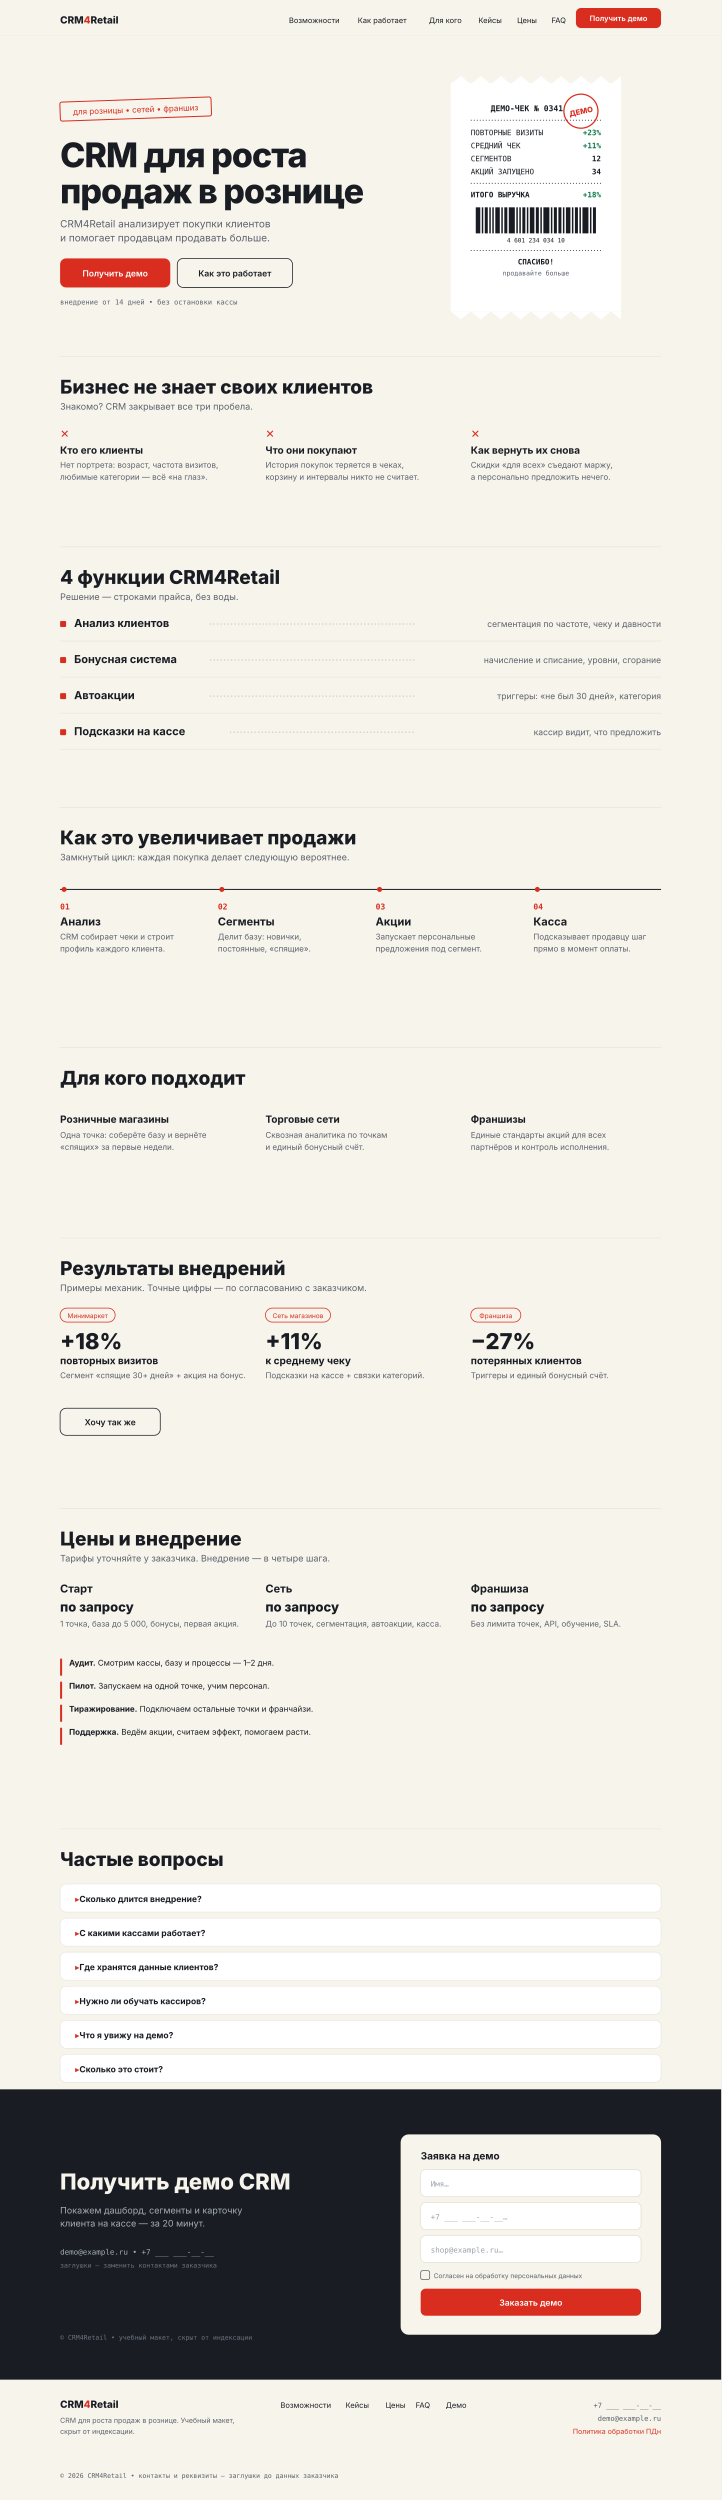
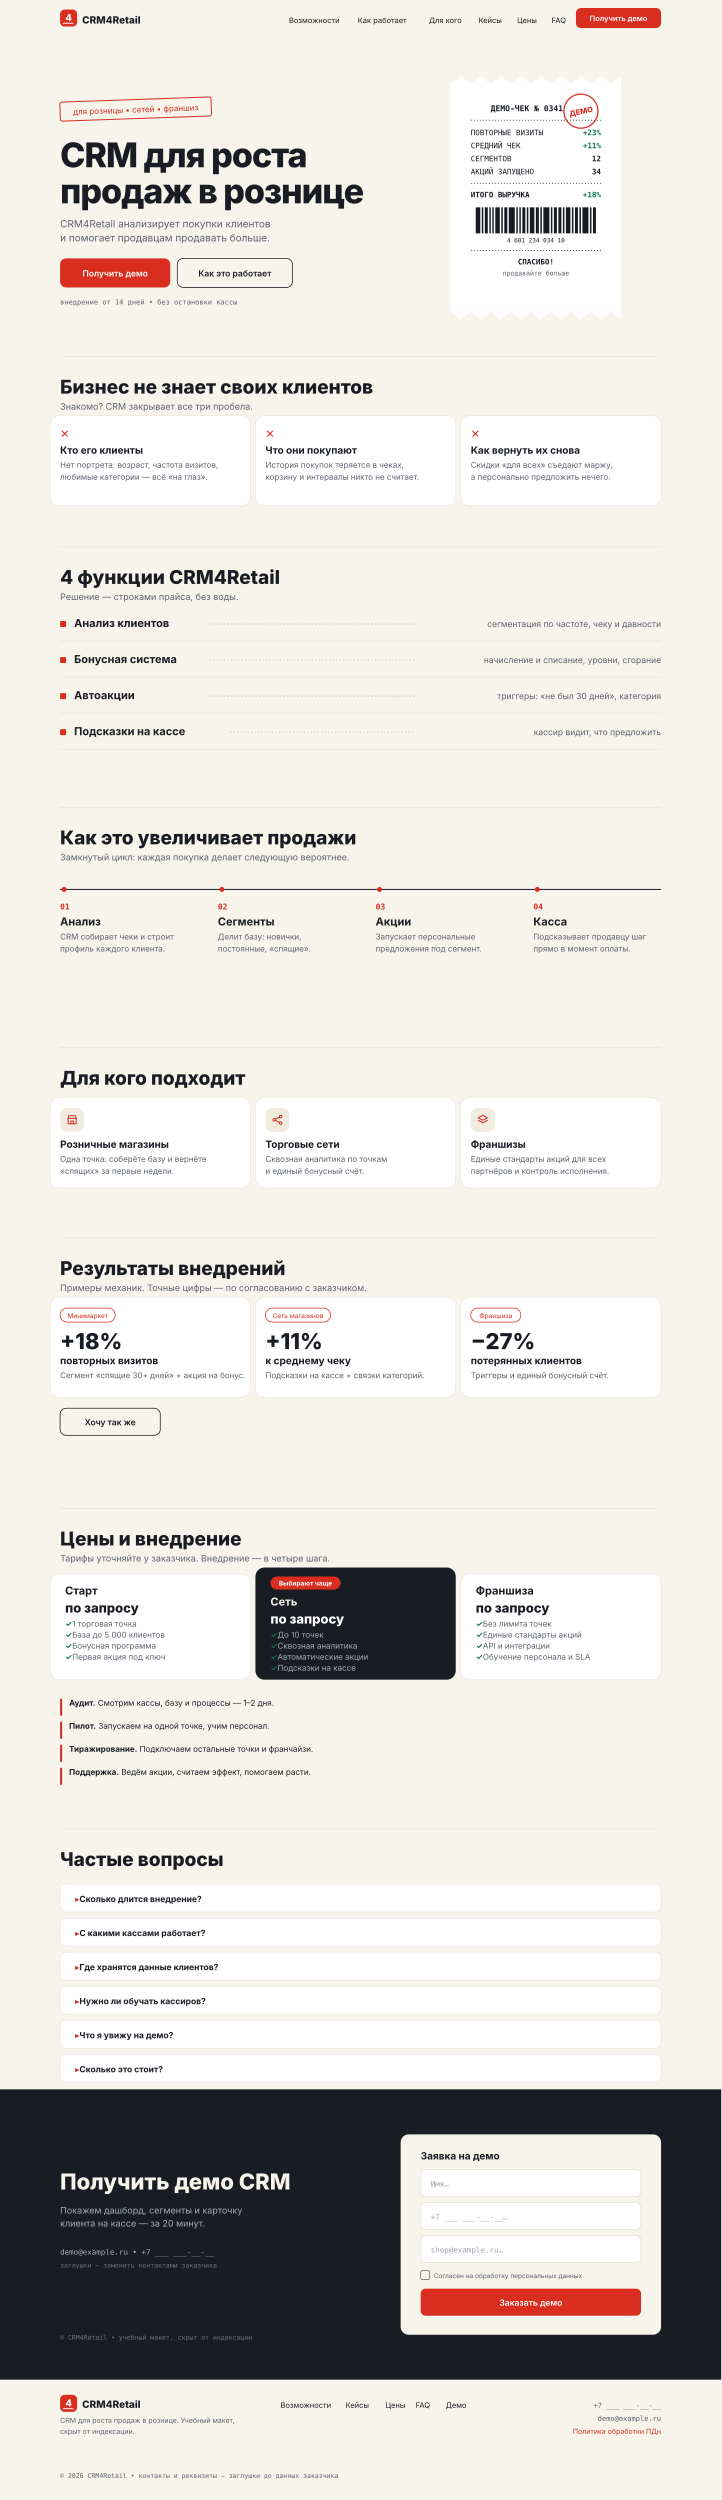
<svg xmlns="http://www.w3.org/2000/svg" width="1440" height="4992" viewBox="0 0 1440 4992">
  <rect width="1440" height="72" fill="#F7F4EC" />
-   <text x="120" y="47" font-family="Inter, system-ui, sans-serif" font-size="20" font-weight="800" fill="#191D23">CRM<tspan fill="#D92D20">4</tspan>Retail</text>
+   <rect x="120" y="19" width="34" height="34" rx="9" fill="#D92D20" />
+   <text x="137" y="42" text-anchor="middle" font-family="Inter, system-ui, sans-serif" font-size="19" font-weight="800" fill="#FFFFFF">4</text>
+   <path d="M126 47.5l2.5-2 2.5 2 2.5-2 2.5 2 2.5-2 2.5 2 2.5-2 2.5 2" stroke="#FFFFFF" stroke-width="1.6" fill="none" stroke-linecap="round" stroke-linejoin="round" />
+   <text x="164" y="47" font-family="Inter, system-ui, sans-serif" font-size="20" font-weight="800" fill="#191D23">CRM4Retail</text>
  <text x="678" y="46" text-anchor="end" font-family="Inter, system-ui, sans-serif" font-size="15" fill="#191D23">Возможности</text>
  <text x="812" y="46" text-anchor="end" font-family="Inter, system-ui, sans-serif" font-size="15" fill="#191D23">Как работает</text>
  <text x="922" y="46" text-anchor="end" font-family="Inter, system-ui, sans-serif" font-size="15" fill="#191D23">Для кого</text>
  <text x="1002" y="46" text-anchor="end" font-family="Inter, system-ui, sans-serif" font-size="15" fill="#191D23">Кейсы</text>
  <text x="1072" y="46" text-anchor="end" font-family="Inter, system-ui, sans-serif" font-size="15" fill="#191D23">Цены</text>
  <text x="1130" y="46" text-anchor="end" font-family="Inter, system-ui, sans-serif" font-size="15" fill="#191D23">FAQ</text>
  <rect x="1150" y="16" width="170" height="40" rx="10" fill="#D92D20" />
  <text x="1235" y="42" text-anchor="middle" font-family="Inter, system-ui, sans-serif" font-size="15" font-weight="600" fill="#FFFFFF">Получить демо</text>
  <line x1="0" y1="72" x2="1440" y2="72" stroke="#E5E0D5" stroke-width="1" />
  <g transform="translate(0,72)">
    <rect width="1440" height="640" fill="#F7F4EC" />
    <g transform="rotate(-2 120 150)">
      <rect x="120" y="132" width="302" height="38" rx="4" fill="none" stroke="#D92D20" stroke-width="2" />
      <text x="271" y="158" text-anchor="middle" font-family="Inter, system-ui, sans-serif" font-size="16" fill="#D92D20">для розницы • сетей • франшиз</text>
    </g>
    <text x="120" y="262" font-family="Inter, system-ui, sans-serif" font-size="68" font-weight="800" letter-spacing="-2" fill="#191D23">CRM для роста</text>
    <text x="120" y="334" font-family="Inter, system-ui, sans-serif" font-size="68" font-weight="800" letter-spacing="-2" fill="#191D23">продаж в рознице</text>
    <text x="120" y="382" font-family="Inter, system-ui, sans-serif" font-size="20" fill="#5B616B">CRM4Retail анализирует покупки клиентов</text>
    <text x="120" y="410" font-family="Inter, system-ui, sans-serif" font-size="20" fill="#5B616B">и помогает продавцам продавать больше.</text>
    <rect x="120" y="444" width="220" height="58" rx="12" fill="#D92D20" />
    <text x="230" y="480" text-anchor="middle" font-family="Inter, system-ui, sans-serif" font-size="17" font-weight="600" fill="#FFFFFF">Получить демо</text>
    <rect x="354" y="444" width="230" height="58" rx="12" fill="none" stroke="#191D23" stroke-width="1.5" />
    <text x="469" y="480" text-anchor="middle" font-family="Inter, system-ui, sans-serif" font-size="17" font-weight="600" fill="#191D23">Как это работает</text>
    <text x="120" y="536" font-family="ui-monospace, Menlo, monospace" font-size="14" fill="#5B616B">внедрение от 14 дней • без остановки кассы</text>
    <polygon points="900,96 920,80 940,96 960,80 980,96 1000,80 1020,96 1040,80 1060,96 1080,80 1100,96 1120,80 1140,96 1160,80 1180,96 1200,80 1220,96 1240,80 1240,96 900,96" fill="#FFFFFF" />
    <rect x="900" y="94" width="340" height="456" fill="#FFFFFF" />
    <polygon points="900,550 920,566 940,550 960,566 980,550 1000,566 1020,550 1040,566 1060,550 1080,566 1100,550 1120,566 1140,550 1160,566 1180,550 1200,566 1220,550 1240,566 1240,550 900,550" fill="#FFFFFF" />
    <text x="1052" y="150" text-anchor="middle" font-family="ui-monospace, Menlo, monospace" font-size="16" font-weight="700" fill="#191D23">ДЕМО-ЧЕК № 0341</text>
    <line x1="940" y1="168" x2="1200" y2="168" stroke="#191D23" stroke-width="1.5" stroke-dasharray="2 4" />
    <text x="940" y="198" font-family="ui-monospace, Menlo, monospace" font-size="15" fill="#191D23">ПОВТОРНЫЕ ВИЗИТЫ</text>
    <text x="1200" y="198" text-anchor="end" font-family="ui-monospace, Menlo, monospace" font-size="15" font-weight="700" fill="#067647">+23%</text>
    <text x="940" y="224" font-family="ui-monospace, Menlo, monospace" font-size="15" fill="#191D23">СРЕДНИЙ ЧЕК</text>
    <text x="1200" y="224" text-anchor="end" font-family="ui-monospace, Menlo, monospace" font-size="15" font-weight="700" fill="#067647">+11%</text>
    <text x="940" y="250" font-family="ui-monospace, Menlo, monospace" font-size="15" fill="#191D23">СЕГМЕНТОВ</text>
    <text x="1200" y="250" text-anchor="end" font-family="ui-monospace, Menlo, monospace" font-size="15" font-weight="700" fill="#191D23">12</text>
    <text x="940" y="276" font-family="ui-monospace, Menlo, monospace" font-size="15" fill="#191D23">АКЦИЙ ЗАПУЩЕНО</text>
    <text x="1200" y="276" text-anchor="end" font-family="ui-monospace, Menlo, monospace" font-size="15" font-weight="700" fill="#191D23">34</text>
    <line x1="940" y1="294" x2="1200" y2="294" stroke="#191D23" stroke-width="1.5" stroke-dasharray="2 4" />
    <text x="940" y="322" font-family="ui-monospace, Menlo, monospace" font-size="15" font-weight="700" fill="#191D23">ИТОГО ВЫРУЧКА</text>
    <text x="1200" y="322" text-anchor="end" font-family="ui-monospace, Menlo, monospace" font-size="15" font-weight="700" fill="#067647">+18%</text>
    <g fill="#191D23">
      <rect x="950" y="342" width="9" height="52" />
      <rect x="962" y="342" width="3" height="52" />
      <rect x="968" y="342" width="6" height="52" />
      <rect x="977" y="342" width="3" height="52" />
      <rect x="983" y="342" width="3" height="52" />
      <rect x="989" y="342" width="9" height="52" />
      <rect x="1001" y="342" width="3" height="52" />
      <rect x="1007" y="342" width="6" height="52" />
      <rect x="1016" y="342" width="12" height="52" />
      <rect x="1031" y="342" width="3" height="52" />
      <rect x="1037" y="342" width="3" height="52" />
      <rect x="1043" y="342" width="6" height="52" />
      <rect x="1052" y="342" width="3" height="52" />
      <rect x="1058" y="342" width="9" height="52" />
      <rect x="1070" y="342" width="6" height="52" />
      <rect x="1079" y="342" width="3" height="52" />
      <rect x="1085" y="342" width="12" height="52" />
      <rect x="1100" y="342" width="3" height="52" />
      <rect x="1106" y="342" width="6" height="52" />
      <rect x="1115" y="342" width="6" height="52" />
      <rect x="1124" y="342" width="3" height="52" />
      <rect x="1130" y="342" width="9" height="52" />
      <rect x="1142" y="342" width="3" height="52" />
      <rect x="1148" y="342" width="6" height="52" />
      <rect x="1157" y="342" width="3" height="52" />
      <rect x="1163" y="342" width="12" height="52" />
      <rect x="1178" y="342" width="3" height="52" />
      <rect x="1184" y="342" width="6" height="52" />
    </g>
    <text x="1070" y="412" text-anchor="middle" font-family="ui-monospace, Menlo, monospace" font-size="12" fill="#191D23">4 601 234 034 10</text>
    <line x1="940" y1="428" x2="1200" y2="428" stroke="#191D23" stroke-width="1.5" stroke-dasharray="2 4" />
    <text x="1070" y="456" text-anchor="middle" font-family="ui-monospace, Menlo, monospace" font-size="15" font-weight="700" fill="#191D23">СПАСИБО!</text>
    <text x="1070" y="478" text-anchor="middle" font-family="ui-monospace, Menlo, monospace" font-size="13" fill="#5B616B">продавайте больше</text>
    <g transform="rotate(-12 1160 150)">
      <circle cx="1160" cy="150" r="34" fill="none" stroke="#D92D20" stroke-width="2.5" />
      <text x="1160" y="156" text-anchor="middle" font-family="Inter, system-ui, sans-serif" font-size="15" font-weight="800" fill="#D92D20">ДЕМО</text>
    </g>
  </g>
  <g transform="translate(0,712)">
    <rect width="1440" height="380" fill="#F7F4EC" />
    <line x1="120" y1="0" x2="1320" y2="0" stroke="#E5E0D5" stroke-width="1" />
+     <rect x="100" y="118" width="400" height="180" rx="18" fill="#FFFFFF" stroke="#E5E0D5" />
+     <rect x="510" y="118" width="400" height="180" rx="18" fill="#FFFFFF" stroke="#E5E0D5" />
+     <rect x="920" y="118" width="400" height="180" rx="18" fill="#FFFFFF" stroke="#E5E0D5" />
    <text x="120" y="74" font-family="Inter, system-ui, sans-serif" font-size="38" font-weight="800" fill="#191D23">Бизнес не знает своих клиентов</text>
    <text x="120" y="106" font-family="Inter, system-ui, sans-serif" font-size="18" fill="#5B616B">Знакомо? CRM закрывает все три пробела.</text>
    <text x="120" y="162" font-family="Inter, system-ui, sans-serif" font-size="22" font-weight="800" fill="#D92D20">✕</text>
    <text x="120" y="194" font-family="Inter, system-ui, sans-serif" font-size="20" font-weight="700" fill="#191D23">Кто его клиенты</text>
    <text x="120" y="222" font-family="Inter, system-ui, sans-serif" font-size="16" fill="#5B616B">Нет портрета: возраст, частота визитов,</text>
    <text x="120" y="246" font-family="Inter, system-ui, sans-serif" font-size="16" fill="#5B616B">любимые категории — всё «на глаз».</text>
    <text x="530" y="162" font-family="Inter, system-ui, sans-serif" font-size="22" font-weight="800" fill="#D92D20">✕</text>
    <text x="530" y="194" font-family="Inter, system-ui, sans-serif" font-size="20" font-weight="700" fill="#191D23">Что они покупают</text>
    <text x="530" y="222" font-family="Inter, system-ui, sans-serif" font-size="16" fill="#5B616B">История покупок теряется в чеках,</text>
    <text x="530" y="246" font-family="Inter, system-ui, sans-serif" font-size="16" fill="#5B616B">корзину и интервалы никто не считает.</text>
    <text x="940" y="162" font-family="Inter, system-ui, sans-serif" font-size="22" font-weight="800" fill="#D92D20">✕</text>
    <text x="940" y="194" font-family="Inter, system-ui, sans-serif" font-size="20" font-weight="700" fill="#191D23">Как вернуть их снова</text>
    <text x="940" y="222" font-family="Inter, system-ui, sans-serif" font-size="16" fill="#5B616B">Скидки «для всех» съедают маржу,</text>
    <text x="940" y="246" font-family="Inter, system-ui, sans-serif" font-size="16" fill="#5B616B">а персонально предложить нечего.</text>
  </g>
  <g transform="translate(0,1092)">
    <rect width="1440" height="520" fill="#F7F4EC" />
    <line x1="120" y1="0" x2="1320" y2="0" stroke="#E5E0D5" stroke-width="1" />
    <text x="120" y="74" font-family="Inter, system-ui, sans-serif" font-size="38" font-weight="800" fill="#191D23">4 функции CRM4Retail</text>
    <text x="120" y="106" font-family="Inter, system-ui, sans-serif" font-size="18" fill="#5B616B">Решение — строками прайса, без воды.</text>
    <rect x="120" y="148" width="12" height="12" rx="2" fill="#D92D20" />
    <text x="148" y="160" font-family="Inter, system-ui, sans-serif" font-size="22" font-weight="700" fill="#191D23">Анализ клиентов</text>
    <line x1="420" y1="154" x2="830" y2="154" stroke="#C9C2B2" stroke-width="2" stroke-linecap="round" stroke-dasharray="1 6" />
    <text x="1320" y="160" text-anchor="end" font-family="Inter, system-ui, sans-serif" font-size="17" fill="#5B616B">сегментация по частоте, чеку и давности</text>
    <line x1="120" y1="188" x2="1320" y2="188" stroke="#E5E0D5" stroke-width="1" />
    <rect x="120" y="220" width="12" height="12" rx="2" fill="#D92D20" />
    <text x="148" y="232" font-family="Inter, system-ui, sans-serif" font-size="22" font-weight="700" fill="#191D23">Бонусная система</text>
    <line x1="420" y1="226" x2="830" y2="226" stroke="#C9C2B2" stroke-width="2" stroke-linecap="round" stroke-dasharray="1 6" />
    <text x="1320" y="232" text-anchor="end" font-family="Inter, system-ui, sans-serif" font-size="17" fill="#5B616B">начисление и списание, уровни, сгорание</text>
    <line x1="120" y1="260" x2="1320" y2="260" stroke="#E5E0D5" stroke-width="1" />
    <rect x="120" y="292" width="12" height="12" rx="2" fill="#D92D20" />
    <text x="148" y="304" font-family="Inter, system-ui, sans-serif" font-size="22" font-weight="700" fill="#191D23">Автоакции</text>
    <line x1="420" y1="298" x2="830" y2="298" stroke="#C9C2B2" stroke-width="2" stroke-linecap="round" stroke-dasharray="1 6" />
    <text x="1320" y="304" text-anchor="end" font-family="Inter, system-ui, sans-serif" font-size="17" fill="#5B616B">триггеры: «не был 30 дней», категория</text>
    <line x1="120" y1="332" x2="1320" y2="332" stroke="#E5E0D5" stroke-width="1" />
    <rect x="120" y="364" width="12" height="12" rx="2" fill="#D92D20" />
    <text x="148" y="376" font-family="Inter, system-ui, sans-serif" font-size="22" font-weight="700" fill="#191D23">Подсказки на кассе</text>
    <line x1="460" y1="370" x2="830" y2="370" stroke="#C9C2B2" stroke-width="2" stroke-linecap="round" stroke-dasharray="1 6" />
    <text x="1320" y="376" text-anchor="end" font-family="Inter, system-ui, sans-serif" font-size="17" fill="#5B616B">кассир видит, что предложить</text>
    <line x1="120" y1="404" x2="1320" y2="404" stroke="#E5E0D5" stroke-width="1" />
  </g>
  <g transform="translate(0,1612)">
    <rect width="1440" height="480" fill="#F7F4EC" />
    <line x1="120" y1="0" x2="1320" y2="0" stroke="#E5E0D5" stroke-width="1" />
    <text x="120" y="74" font-family="Inter, system-ui, sans-serif" font-size="38" font-weight="800" fill="#191D23">Как это увеличивает продажи</text>
    <text x="120" y="106" font-family="Inter, system-ui, sans-serif" font-size="18" fill="#5B616B">Замкнутый цикл: каждая покупка делает следующую вероятнее.</text>
    <line x1="120" y1="164" x2="1320" y2="164" stroke="#191D23" stroke-width="2" />
    <circle cx="128" cy="164" r="5" fill="#D92D20" />
    <text x="120" y="204" font-family="ui-monospace, Menlo, monospace" font-size="16" font-weight="700" fill="#D92D20">01</text>
    <text x="120" y="236" font-family="Inter, system-ui, sans-serif" font-size="22" font-weight="700" fill="#191D23">Анализ</text>
    <text x="120" y="264" font-family="Inter, system-ui, sans-serif" font-size="16" fill="#5B616B">CRM собирает чеки и строит</text>
    <text x="120" y="288" font-family="Inter, system-ui, sans-serif" font-size="16" fill="#5B616B">профиль каждого клиента.</text>
    <circle cx="443" cy="164" r="5" fill="#D92D20" />
    <text x="435" y="204" font-family="ui-monospace, Menlo, monospace" font-size="16" font-weight="700" fill="#D92D20">02</text>
    <text x="435" y="236" font-family="Inter, system-ui, sans-serif" font-size="22" font-weight="700" fill="#191D23">Сегменты</text>
    <text x="435" y="264" font-family="Inter, system-ui, sans-serif" font-size="16" fill="#5B616B">Делит базу: новички,</text>
    <text x="435" y="288" font-family="Inter, system-ui, sans-serif" font-size="16" fill="#5B616B">постоянные, «спящие».</text>
    <circle cx="758" cy="164" r="5" fill="#D92D20" />
    <text x="750" y="204" font-family="ui-monospace, Menlo, monospace" font-size="16" font-weight="700" fill="#D92D20">03</text>
    <text x="750" y="236" font-family="Inter, system-ui, sans-serif" font-size="22" font-weight="700" fill="#191D23">Акции</text>
    <text x="750" y="264" font-family="Inter, system-ui, sans-serif" font-size="16" fill="#5B616B">Запускает персональные</text>
    <text x="750" y="288" font-family="Inter, system-ui, sans-serif" font-size="16" fill="#5B616B">предложения под сегмент.</text>
    <circle cx="1073" cy="164" r="5" fill="#D92D20" />
    <text x="1065" y="204" font-family="ui-monospace, Menlo, monospace" font-size="16" font-weight="700" fill="#D92D20">04</text>
    <text x="1065" y="236" font-family="Inter, system-ui, sans-serif" font-size="22" font-weight="700" fill="#191D23">Касса</text>
    <text x="1065" y="264" font-family="Inter, system-ui, sans-serif" font-size="16" fill="#5B616B">Подсказывает продавцу шаг</text>
    <text x="1065" y="288" font-family="Inter, system-ui, sans-serif" font-size="16" fill="#5B616B">прямо в момент оплаты.</text>
  </g>
  <g transform="translate(0,2092)">
    <rect width="1440" height="380" fill="#F7F4EC" />
    <line x1="120" y1="0" x2="1320" y2="0" stroke="#E5E0D5" stroke-width="1" />
    <text x="120" y="74" font-family="Inter, system-ui, sans-serif" font-size="38" font-weight="800" fill="#191D23">Для кого подходит</text>
-     <text x="120" y="150" font-family="Inter, system-ui, sans-serif" font-size="20" font-weight="700" fill="#191D23">Розничные магазины</text>
-     <text x="120" y="180" font-family="Inter, system-ui, sans-serif" font-size="16" fill="#5B616B">Одна точка: соберёте базу и вернёте</text>
-     <text x="120" y="204" font-family="Inter, system-ui, sans-serif" font-size="16" fill="#5B616B">«спящих» за первые недели.</text>
-     <text x="530" y="150" font-family="Inter, system-ui, sans-serif" font-size="20" font-weight="700" fill="#191D23">Торговые сети</text>
-     <text x="530" y="180" font-family="Inter, system-ui, sans-serif" font-size="16" fill="#5B616B">Сквозная аналитика по точкам</text>
-     <text x="530" y="204" font-family="Inter, system-ui, sans-serif" font-size="16" fill="#5B616B">и единый бонусный счёт.</text>
-     <text x="940" y="150" font-family="Inter, system-ui, sans-serif" font-size="20" font-weight="700" fill="#191D23">Франшизы</text>
-     <text x="940" y="180" font-family="Inter, system-ui, sans-serif" font-size="16" fill="#5B616B">Единые стандарты акций для всех</text>
-     <text x="940" y="204" font-family="Inter, system-ui, sans-serif" font-size="16" fill="#5B616B">партнёров и контроль исполнения.</text>
+     <rect x="100" y="100" width="400" height="180" rx="18" fill="#FFFFFF" stroke="#E5E0D5" />
+     <rect x="510" y="100" width="400" height="180" rx="18" fill="#FFFFFF" stroke="#E5E0D5" />
+     <rect x="920" y="100" width="400" height="180" rx="18" fill="#FFFFFF" stroke="#E5E0D5" />
+     <rect x="120" y="120" width="48" height="48" rx="14" fill="#F1ECE0" />
+     <g transform="translate(132,132)" fill="none" stroke="#D92D20" stroke-width="2" stroke-linecap="round" stroke-linejoin="round">
+       <path d="M4 9l1.2-5h13.6L20 9" />
+       <path d="M4 9v11h16V9" />
+       <path d="M4 9h16" />
+       <path d="M9.5 20v-5.5h5V20" />
+     </g>
+     <rect x="530" y="120" width="48" height="48" rx="14" fill="#F1ECE0" />
+     <g transform="translate(542,132)" fill="none" stroke="#D92D20" stroke-width="2" stroke-linecap="round" stroke-linejoin="round">
+       <circle cx="5.5" cy="12" r="2.5" />
+       <circle cx="18.5" cy="5.5" r="2.5" />
+       <circle cx="18.5" cy="18.5" r="2.5" />
+       <path d="M7.8 10.8l8.4-4" />
+       <path d="M7.8 13.2l8.4 4" />
+     </g>
+     <rect x="940" y="120" width="48" height="48" rx="14" fill="#F1ECE0" />
+     <g transform="translate(952,132)" fill="none" stroke="#D92D20" stroke-width="2" stroke-linecap="round" stroke-linejoin="round">
+       <path d="M12 3l9 5-9 5-9-5 9-5z" />
+       <path d="M3 13l9 5 9-5" />
+     </g>
+     <text x="120" y="200" font-family="Inter, system-ui, sans-serif" font-size="20" font-weight="700" fill="#191D23">Розничные магазины</text>
+     <text x="120" y="228" font-family="Inter, system-ui, sans-serif" font-size="16" fill="#5B616B">Одна точка: соберёте базу и вернёте</text>
+     <text x="120" y="252" font-family="Inter, system-ui, sans-serif" font-size="16" fill="#5B616B">«спящих» за первые недели.</text>
+     <text x="530" y="200" font-family="Inter, system-ui, sans-serif" font-size="20" font-weight="700" fill="#191D23">Торговые сети</text>
+     <text x="530" y="228" font-family="Inter, system-ui, sans-serif" font-size="16" fill="#5B616B">Сквозная аналитика по точкам</text>
+     <text x="530" y="252" font-family="Inter, system-ui, sans-serif" font-size="16" fill="#5B616B">и единый бонусный счёт.</text>
+     <text x="940" y="200" font-family="Inter, system-ui, sans-serif" font-size="20" font-weight="700" fill="#191D23">Франшизы</text>
+     <text x="940" y="228" font-family="Inter, system-ui, sans-serif" font-size="16" fill="#5B616B">Единые стандарты акций для всех</text>
+     <text x="940" y="252" font-family="Inter, system-ui, sans-serif" font-size="16" fill="#5B616B">партнёров и контроль исполнения.</text>
  </g>
  <g transform="translate(0,2472)">
    <rect width="1440" height="540" fill="#F7F4EC" />
    <line x1="120" y1="0" x2="1320" y2="0" stroke="#E5E0D5" stroke-width="1" />
+     <rect x="100" y="118" width="400" height="200" rx="18" fill="#FFFFFF" stroke="#E5E0D5" />
+     <rect x="510" y="118" width="400" height="200" rx="18" fill="#FFFFFF" stroke="#E5E0D5" />
+     <rect x="920" y="118" width="400" height="200" rx="18" fill="#FFFFFF" stroke="#E5E0D5" />
    <text x="120" y="74" font-family="Inter, system-ui, sans-serif" font-size="38" font-weight="800" fill="#191D23">Результаты внедрений</text>
    <text x="120" y="106" font-family="Inter, system-ui, sans-serif" font-size="18" fill="#5B616B">Примеры механик. Точные цифры — по согласованию с заказчиком.</text>
    <rect x="120" y="140" width="110" height="28" rx="14" fill="none" stroke="#D92D20" stroke-width="1.5" />
    <text x="175" y="160" text-anchor="middle" font-family="Inter, system-ui, sans-serif" font-size="13" fill="#D92D20">Минимаркет</text>
    <text x="120" y="222" font-family="Inter, system-ui, sans-serif" font-size="44" font-weight="800" fill="#191D23">+18%</text>
    <text x="120" y="252" font-family="Inter, system-ui, sans-serif" font-size="20" font-weight="700" fill="#191D23">повторных визитов</text>
    <text x="120" y="280" font-family="Inter, system-ui, sans-serif" font-size="16" fill="#5B616B">Сегмент «спящие 30+ дней» + акция на бонус.</text>
    <rect x="530" y="140" width="130" height="28" rx="14" fill="none" stroke="#D92D20" stroke-width="1.5" />
    <text x="595" y="160" text-anchor="middle" font-family="Inter, system-ui, sans-serif" font-size="13" fill="#D92D20">Сеть магазинов</text>
    <text x="530" y="222" font-family="Inter, system-ui, sans-serif" font-size="44" font-weight="800" fill="#191D23">+11%</text>
    <text x="530" y="252" font-family="Inter, system-ui, sans-serif" font-size="20" font-weight="700" fill="#191D23">к среднему чеку</text>
    <text x="530" y="280" font-family="Inter, system-ui, sans-serif" font-size="16" fill="#5B616B">Подсказки на кассе + связки категорий.</text>
    <rect x="940" y="140" width="100" height="28" rx="14" fill="none" stroke="#D92D20" stroke-width="1.5" />
    <text x="990" y="160" text-anchor="middle" font-family="Inter, system-ui, sans-serif" font-size="13" fill="#D92D20">Франшиза</text>
    <text x="940" y="222" font-family="Inter, system-ui, sans-serif" font-size="44" font-weight="800" fill="#191D23">−27%</text>
    <text x="940" y="252" font-family="Inter, system-ui, sans-serif" font-size="20" font-weight="700" fill="#191D23">потерянных клиентов</text>
    <text x="940" y="280" font-family="Inter, system-ui, sans-serif" font-size="16" fill="#5B616B">Триггеры и единый бонусный счёт.</text>
    <rect x="120" y="340" width="200" height="54" rx="12" fill="none" stroke="#191D23" stroke-width="1.5" />
    <text x="220" y="374" text-anchor="middle" font-family="Inter, system-ui, sans-serif" font-size="17" font-weight="600" fill="#191D23">Хочу так же</text>
  </g>
  <g transform="translate(0,3012)">
    <rect width="1440" height="640" fill="#F7F4EC" />
    <line x1="120" y1="0" x2="1320" y2="0" stroke="#E5E0D5" stroke-width="1" />
    <text x="120" y="74" font-family="Inter, system-ui, sans-serif" font-size="38" font-weight="800" fill="#191D23">Цены и внедрение</text>
    <text x="120" y="106" font-family="Inter, system-ui, sans-serif" font-size="18" fill="#5B616B">Тарифы уточняйте у заказчика. Внедрение — в четыре шага.</text>
-     <text x="120" y="168" font-family="Inter, system-ui, sans-serif" font-size="22" font-weight="700" fill="#191D23">Старт</text>
-     <text x="120" y="206" font-family="Inter, system-ui, sans-serif" font-size="26" font-weight="800" fill="#191D23">по запросу</text>
-     <text x="120" y="236" font-family="Inter, system-ui, sans-serif" font-size="16" fill="#5B616B">1 точка, база до 5 000, бонусы, первая акция.</text>
-     <text x="530" y="168" font-family="Inter, system-ui, sans-serif" font-size="22" font-weight="700" fill="#191D23">Сеть</text>
-     <text x="530" y="206" font-family="Inter, system-ui, sans-serif" font-size="26" font-weight="800" fill="#191D23">по запросу</text>
-     <text x="530" y="236" font-family="Inter, system-ui, sans-serif" font-size="16" fill="#5B616B">До 10 точек, сегментация, автоакции, касса.</text>
-     <text x="940" y="168" font-family="Inter, system-ui, sans-serif" font-size="22" font-weight="700" fill="#191D23">Франшиза</text>
-     <text x="940" y="206" font-family="Inter, system-ui, sans-serif" font-size="26" font-weight="800" fill="#191D23">по запросу</text>
-     <text x="940" y="236" font-family="Inter, system-ui, sans-serif" font-size="16" fill="#5B616B">Без лимита точек, API, обучение, SLA.</text>
-     <rect x="120" y="300" width="4" height="34" fill="#D92D20" />
-     <text x="138" y="314" font-family="Inter, system-ui, sans-serif" font-size="16" fill="#191D23">
+     <rect x="100" y="130" width="400" height="212" rx="18" fill="#FFFFFF" stroke="#E5E0D5" />
+     <rect x="510" y="118" width="400" height="224" rx="18" fill="#191D23" />
+     <rect x="920" y="130" width="400" height="212" rx="18" fill="#FFFFFF" stroke="#E5E0D5" />
+     <text x="130" y="172" font-family="Inter, system-ui, sans-serif" font-size="22" font-weight="700" fill="#191D23">Старт</text>
+     <text x="130" y="208" font-family="Inter, system-ui, sans-serif" font-size="26" font-weight="800" fill="#191D23">по запросу</text>
+     <text x="130" y="236" font-family="Inter, system-ui, sans-serif" font-size="16" fill="#5B616B">
+       <tspan fill="#067647" font-weight="700">✓ </tspan>1 торговая точка</text>
+     <text x="130" y="258" font-family="Inter, system-ui, sans-serif" font-size="16" fill="#5B616B">
+       <tspan fill="#067647" font-weight="700">✓ </tspan>База до 5 000 клиентов</text>
+     <text x="130" y="280" font-family="Inter, system-ui, sans-serif" font-size="16" fill="#5B616B">
+       <tspan fill="#067647" font-weight="700">✓ </tspan>Бонусная программа</text>
+     <text x="130" y="302" font-family="Inter, system-ui, sans-serif" font-size="16" fill="#5B616B">
+       <tspan fill="#067647" font-weight="700">✓ </tspan>Первая акция под ключ</text>
+     <rect x="540" y="136" width="140" height="26" rx="13" fill="#D92D20" />
+     <text x="610" y="154" text-anchor="middle" font-family="Inter, system-ui, sans-serif" font-size="13" font-weight="700" fill="#FFFFFF">Выбирают чаще</text>
+     <text x="540" y="194" font-family="Inter, system-ui, sans-serif" font-size="22" font-weight="700" fill="#F7F4EC">Сеть</text>
+     <text x="540" y="230" font-family="Inter, system-ui, sans-serif" font-size="26" font-weight="800" fill="#FFFFFF">по запросу</text>
+     <text x="540" y="258" font-family="Inter, system-ui, sans-serif" font-size="16" fill="#A7AEB9">
+       <tspan fill="#067647" font-weight="700">✓ </tspan>До 10 точек</text>
+     <text x="540" y="280" font-family="Inter, system-ui, sans-serif" font-size="16" fill="#A7AEB9">
+       <tspan fill="#067647" font-weight="700">✓ </tspan>Сквозная аналитика</text>
+     <text x="540" y="302" font-family="Inter, system-ui, sans-serif" font-size="16" fill="#A7AEB9">
+       <tspan fill="#067647" font-weight="700">✓ </tspan>Автоматические акции</text>
+     <text x="540" y="324" font-family="Inter, system-ui, sans-serif" font-size="16" fill="#A7AEB9">
+       <tspan fill="#067647" font-weight="700">✓ </tspan>Подсказки на кассе</text>
+     <text x="950" y="172" font-family="Inter, system-ui, sans-serif" font-size="22" font-weight="700" fill="#191D23">Франшиза</text>
+     <text x="950" y="208" font-family="Inter, system-ui, sans-serif" font-size="26" font-weight="800" fill="#191D23">по запросу</text>
+     <text x="950" y="236" font-family="Inter, system-ui, sans-serif" font-size="16" fill="#5B616B">
+       <tspan fill="#067647" font-weight="700">✓ </tspan>Без лимита точек</text>
+     <text x="950" y="258" font-family="Inter, system-ui, sans-serif" font-size="16" fill="#5B616B">
+       <tspan fill="#067647" font-weight="700">✓ </tspan>Единые стандарты акций</text>
+     <text x="950" y="280" font-family="Inter, system-ui, sans-serif" font-size="16" fill="#5B616B">
+       <tspan fill="#067647" font-weight="700">✓ </tspan>API и интеграции</text>
+     <text x="950" y="302" font-family="Inter, system-ui, sans-serif" font-size="16" fill="#5B616B">
+       <tspan fill="#067647" font-weight="700">✓ </tspan>Обучение персонала и SLA</text>
+     <rect x="120" y="380" width="4" height="34" fill="#D92D20" />
+     <text x="138" y="394" font-family="Inter, system-ui, sans-serif" font-size="16" fill="#191D23">
      <tspan font-weight="700">Аудит.</tspan> Смотрим кассы, базу и процессы — 1–2 дня.</text>
-     <rect x="120" y="346" width="4" height="34" fill="#D92D20" />
-     <text x="138" y="360" font-family="Inter, system-ui, sans-serif" font-size="16" fill="#191D23">
+     <rect x="120" y="426" width="4" height="34" fill="#D92D20" />
+     <text x="138" y="440" font-family="Inter, system-ui, sans-serif" font-size="16" fill="#191D23">
      <tspan font-weight="700">Пилот.</tspan> Запускаем на одной точке, учим персонал.</text>
-     <rect x="120" y="392" width="4" height="34" fill="#D92D20" />
-     <text x="138" y="406" font-family="Inter, system-ui, sans-serif" font-size="16" fill="#191D23">
+     <rect x="120" y="472" width="4" height="34" fill="#D92D20" />
+     <text x="138" y="486" font-family="Inter, system-ui, sans-serif" font-size="16" fill="#191D23">
      <tspan font-weight="700">Тиражирование.</tspan> Подключаем остальные точки и франчайзи.</text>
-     <rect x="120" y="438" width="4" height="34" fill="#D92D20" />
-     <text x="138" y="452" font-family="Inter, system-ui, sans-serif" font-size="16" fill="#191D23">
+     <rect x="120" y="518" width="4" height="34" fill="#D92D20" />
+     <text x="138" y="532" font-family="Inter, system-ui, sans-serif" font-size="16" fill="#191D23">
      <tspan font-weight="700">Поддержка.</tspan> Ведём акции, считаем эффект, помогаем расти.</text>
  </g>
  <g transform="translate(0,3652)">
    <rect width="1440" height="520" fill="#F7F4EC" />
    <line x1="120" y1="0" x2="1320" y2="0" stroke="#E5E0D5" stroke-width="1" />
    <text x="120" y="74" font-family="Inter, system-ui, sans-serif" font-size="38" font-weight="800" fill="#191D23">Частые вопросы</text>
    <rect x="120" y="110" width="1200" height="56" rx="12" fill="#FFFFFF" stroke="#E5E0D5" />
    <text x="150" y="146" font-family="Inter, system-ui, sans-serif" font-size="17" font-weight="700" fill="#191D23">
      <tspan fill="#D92D20">▸  </tspan>Сколько длится внедрение?</text>
    <rect x="120" y="178" width="1200" height="56" rx="12" fill="#FFFFFF" stroke="#E5E0D5" />
    <text x="150" y="214" font-family="Inter, system-ui, sans-serif" font-size="17" font-weight="700" fill="#191D23">
      <tspan fill="#D92D20">▸  </tspan>С какими кассами работает?</text>
    <rect x="120" y="246" width="1200" height="56" rx="12" fill="#FFFFFF" stroke="#E5E0D5" />
    <text x="150" y="282" font-family="Inter, system-ui, sans-serif" font-size="17" font-weight="700" fill="#191D23">
      <tspan fill="#D92D20">▸  </tspan>Где хранятся данные клиентов?</text>
    <rect x="120" y="314" width="1200" height="56" rx="12" fill="#FFFFFF" stroke="#E5E0D5" />
    <text x="150" y="350" font-family="Inter, system-ui, sans-serif" font-size="17" font-weight="700" fill="#191D23">
      <tspan fill="#D92D20">▸  </tspan>Нужно ли обучать кассиров?</text>
    <rect x="120" y="382" width="1200" height="56" rx="12" fill="#FFFFFF" stroke="#E5E0D5" />
    <text x="150" y="418" font-family="Inter, system-ui, sans-serif" font-size="17" font-weight="700" fill="#191D23">
      <tspan fill="#D92D20">▸  </tspan>Что я увижу на демо?</text>
    <rect x="120" y="450" width="1200" height="56" rx="12" fill="#FFFFFF" stroke="#E5E0D5" />
    <text x="150" y="486" font-family="Inter, system-ui, sans-serif" font-size="17" font-weight="700" fill="#191D23">
      <tspan fill="#D92D20">▸  </tspan>Сколько это стоит?</text>
  </g>
  <g transform="translate(0,4172)">
    <rect width="1440" height="580" fill="#191D23" />
    <text x="120" y="200" font-family="Inter, system-ui, sans-serif" font-size="44" font-weight="800" fill="#F7F4EC">Получить демо CRM</text>
    <text x="120" y="248" font-family="Inter, system-ui, sans-serif" font-size="18" fill="#A7AEB9">Покажем дашборд, сегменты и карточку</text>
    <text x="120" y="274" font-family="Inter, system-ui, sans-serif" font-size="18" fill="#A7AEB9">клиента на кассе — за 20 минут.</text>
    <text x="120" y="330" font-family="ui-monospace, Menlo, monospace" font-size="15" fill="#A7AEB9">demo@example.ru • +7 ___ ___-__-__</text>
    <text x="120" y="356" font-family="ui-monospace, Menlo, monospace" font-size="13" fill="#6B7280">заглушки — заменить контактами заказчика</text>
    <rect x="800" y="90" width="520" height="400" rx="16" fill="#F7F4EC" />
    <text x="840" y="140" font-family="Inter, system-ui, sans-serif" font-size="20" font-weight="700" fill="#191D23">Заявка на демо</text>
    <rect x="840" y="160" width="440" height="54" rx="10" fill="#FFFFFF" stroke="#E5E0D5" stroke-width="1.5" />
    <text x="860" y="194" font-family="ui-monospace, Menlo, monospace" font-size="15" fill="#9AA0AA">Имя…</text>
    <rect x="840" y="226" width="440" height="54" rx="10" fill="#FFFFFF" stroke="#E5E0D5" stroke-width="1.5" />
    <text x="860" y="260" font-family="ui-monospace, Menlo, monospace" font-size="15" fill="#9AA0AA">+7 ___ ___-__-__…</text>
    <rect x="840" y="292" width="440" height="54" rx="10" fill="#FFFFFF" stroke="#E5E0D5" stroke-width="1.5" />
    <text x="860" y="326" font-family="ui-monospace, Menlo, monospace" font-size="15" fill="#9AA0AA">shop@example.ru…</text>
    <rect x="840" y="362" width="18" height="18" rx="4" fill="none" stroke="#5B616B" stroke-width="1.5" />
    <text x="866" y="377" font-family="Inter, system-ui, sans-serif" font-size="13" fill="#5B616B">Согласен на обработку персональных данных</text>
    <rect x="840" y="398" width="440" height="54" rx="10" fill="#D92D20" />
    <text x="1060" y="432" text-anchor="middle" font-family="Inter, system-ui, sans-serif" font-size="17" font-weight="600" fill="#FFFFFF">Заказать демо</text>
    <text x="120" y="500" font-family="ui-monospace, Menlo, monospace" font-size="13" fill="#6B7280">© CRM4Retail • учебный макет, скрыт от индексации</text>
  </g>
  <g transform="translate(0,4752)">
    <rect width="1440" height="240" fill="#F7F4EC" />
-     <text x="120" y="56" font-family="Inter, system-ui, sans-serif" font-size="20" font-weight="800" fill="#191D23">CRM<tspan fill="#D92D20">4</tspan>Retail</text>
+     <rect x="120" y="30" width="34" height="34" rx="9" fill="#D92D20" />
+     <text x="137" y="53" text-anchor="middle" font-family="Inter, system-ui, sans-serif" font-size="19" font-weight="800" fill="#FFFFFF">4</text>
+     <path d="M126 58.5l2.5-2 2.5 2 2.5-2 2.5 2 2.5-2 2.5 2 2.5-2 2.5 2" stroke="#FFFFFF" stroke-width="1.6" fill="none" stroke-linecap="round" stroke-linejoin="round" />
+     <text x="164" y="56" font-family="Inter, system-ui, sans-serif" font-size="20" font-weight="800" fill="#191D23">CRM4Retail</text>
    <text x="120" y="86" font-family="Inter, system-ui, sans-serif" font-size="14" fill="#5B616B">CRM для роста продаж в рознице. Учебный макет,</text>
    <text x="120" y="108" font-family="Inter, system-ui, sans-serif" font-size="14" fill="#5B616B">скрыт от индексации.</text>
    <text x="560" y="56" font-family="Inter, system-ui, sans-serif" font-size="15" fill="#191D23">Возможности</text>
    <text x="690" y="56" font-family="Inter, system-ui, sans-serif" font-size="15" fill="#191D23">Кейсы</text>
    <text x="770" y="56" font-family="Inter, system-ui, sans-serif" font-size="15" fill="#191D23">Цены</text>
    <text x="830" y="56" font-family="Inter, system-ui, sans-serif" font-size="15" fill="#191D23">FAQ</text>
    <text x="890" y="56" font-family="Inter, system-ui, sans-serif" font-size="15" fill="#191D23">Демо</text>
    <text x="1320" y="56" text-anchor="end" font-family="ui-monospace, Menlo, monospace" font-size="14" fill="#5B616B">+7 ___ ___-__-__</text>
    <text x="1320" y="82" text-anchor="end" font-family="ui-monospace, Menlo, monospace" font-size="14" fill="#5B616B">demo@example.ru</text>
    <text x="1320" y="108" text-anchor="end" font-family="Inter, system-ui, sans-serif" font-size="14" fill="#D92D20">Политика обработки ПДн</text>
    <text x="120" y="196" font-family="ui-monospace, Menlo, monospace" font-size="13" fill="#5B616B">© 2026 CRM4Retail • контакты и реквизиты — заглушки до данных заказчика</text>
  </g>
</svg>
